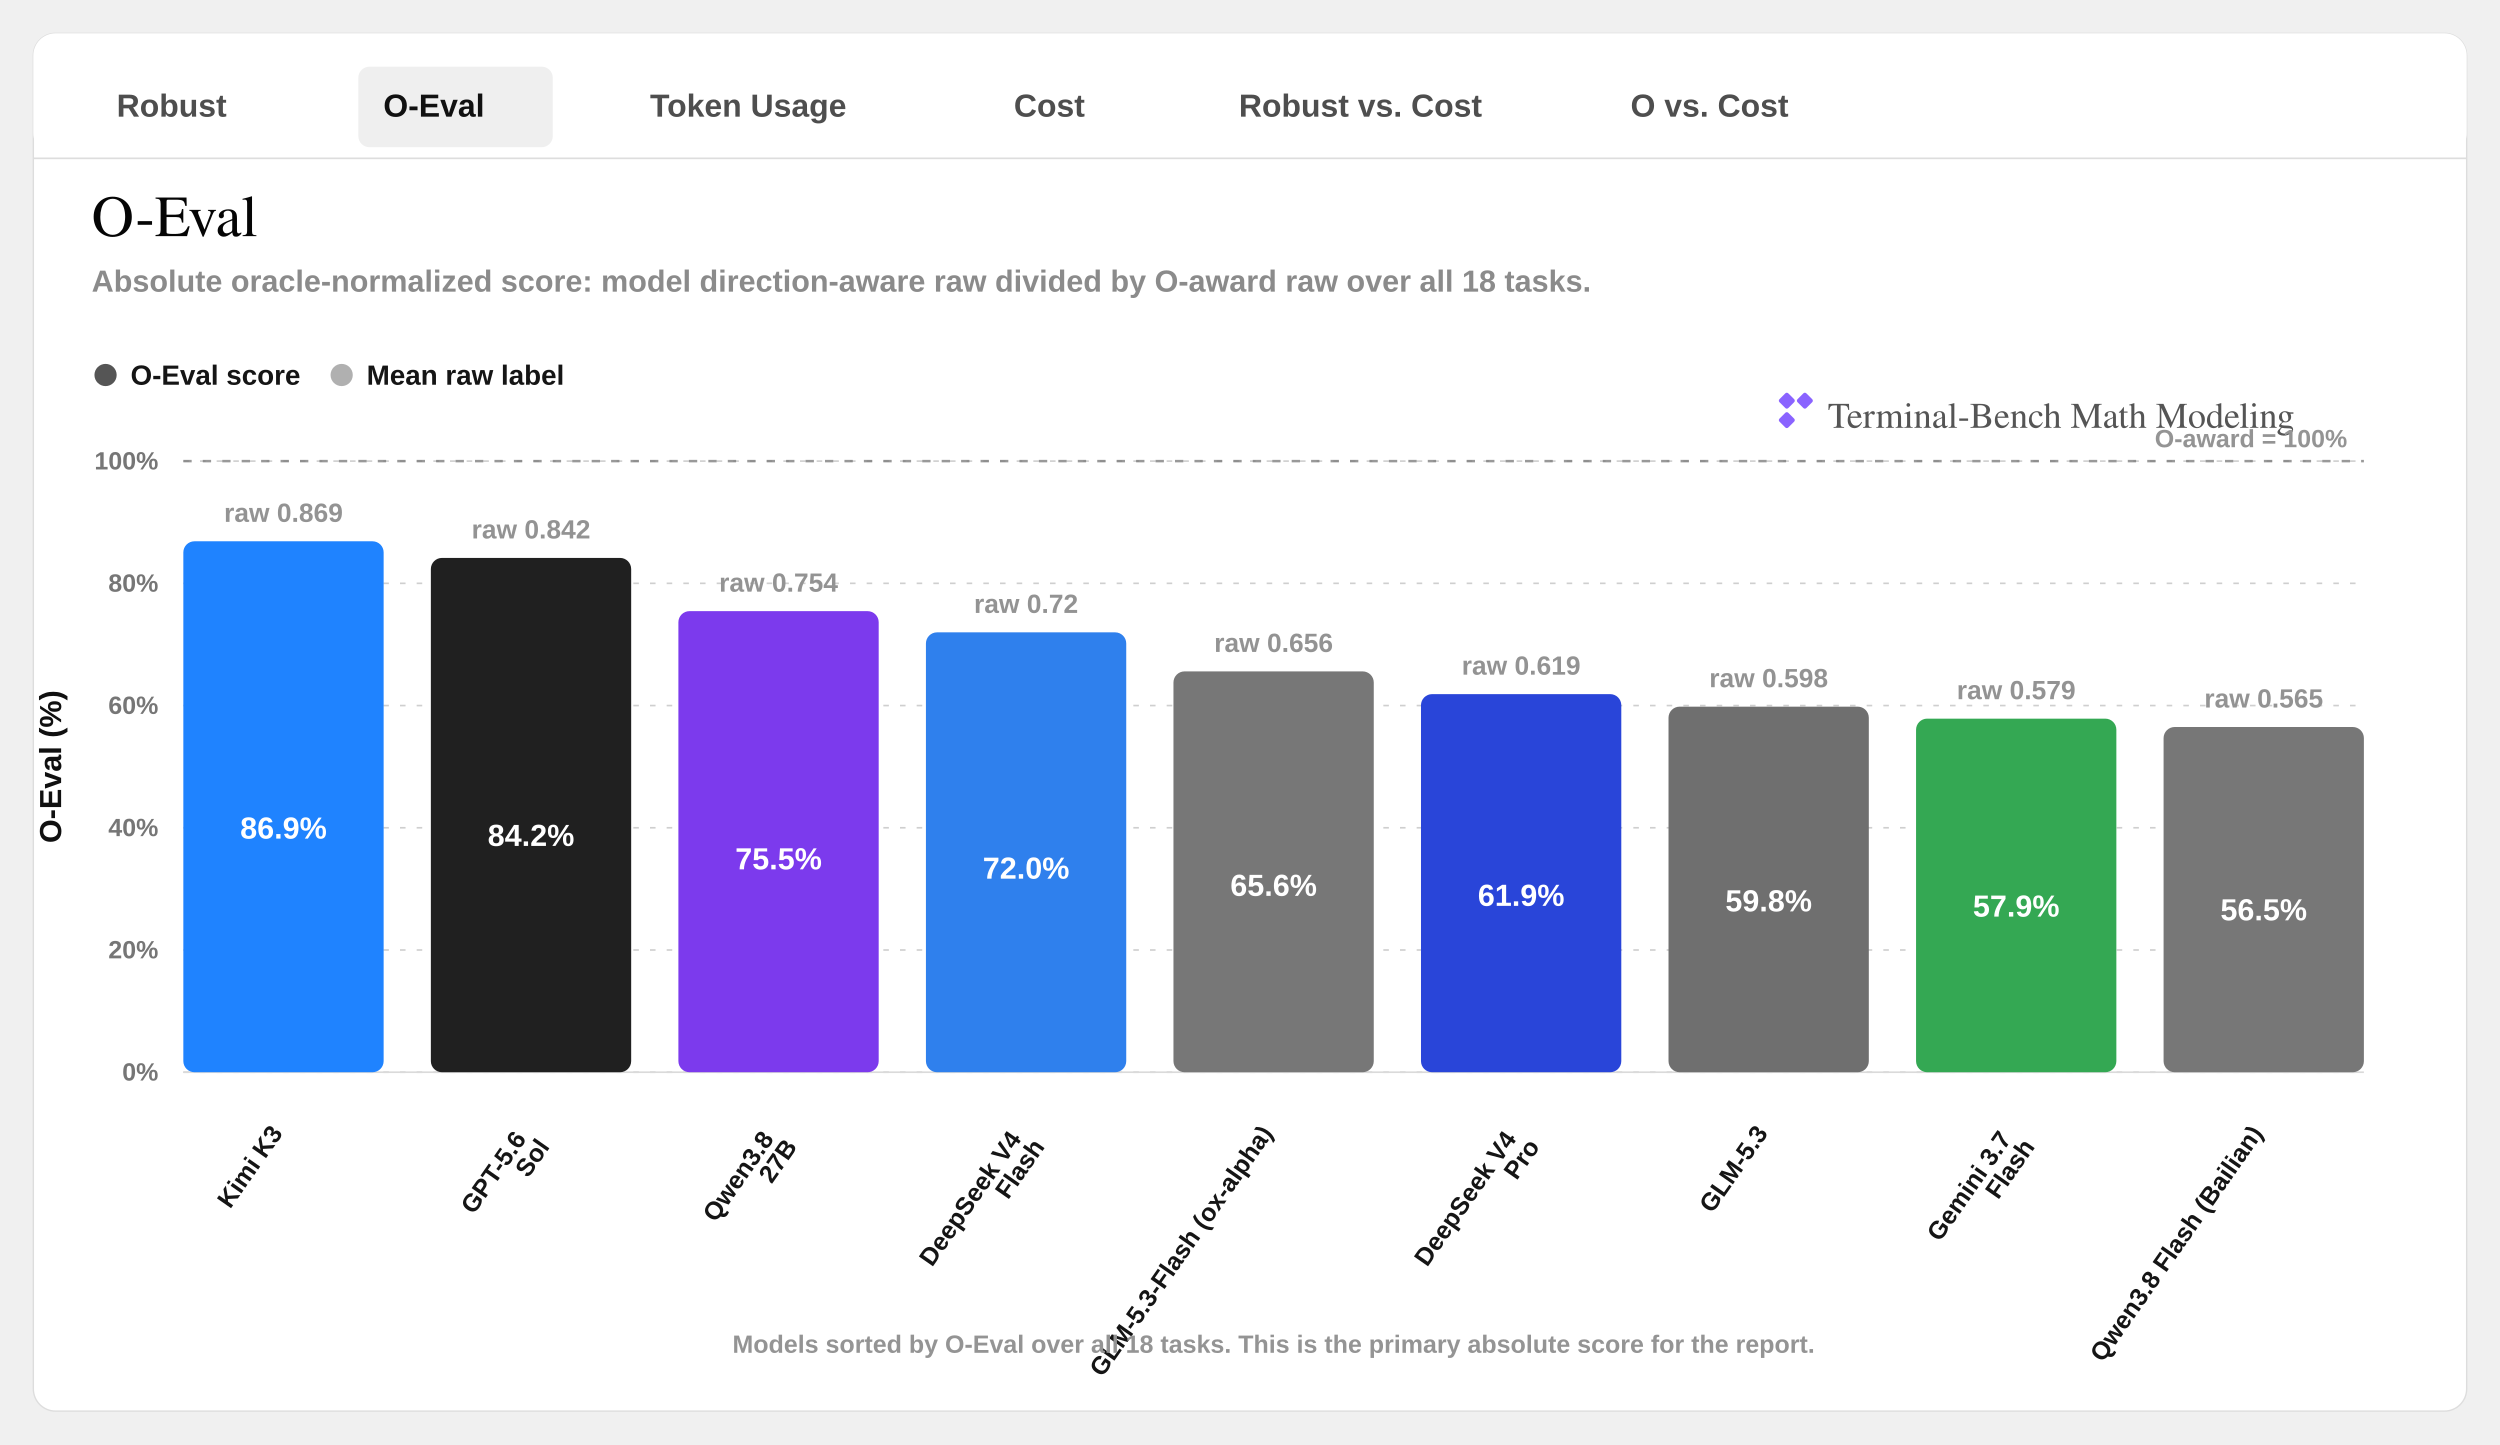
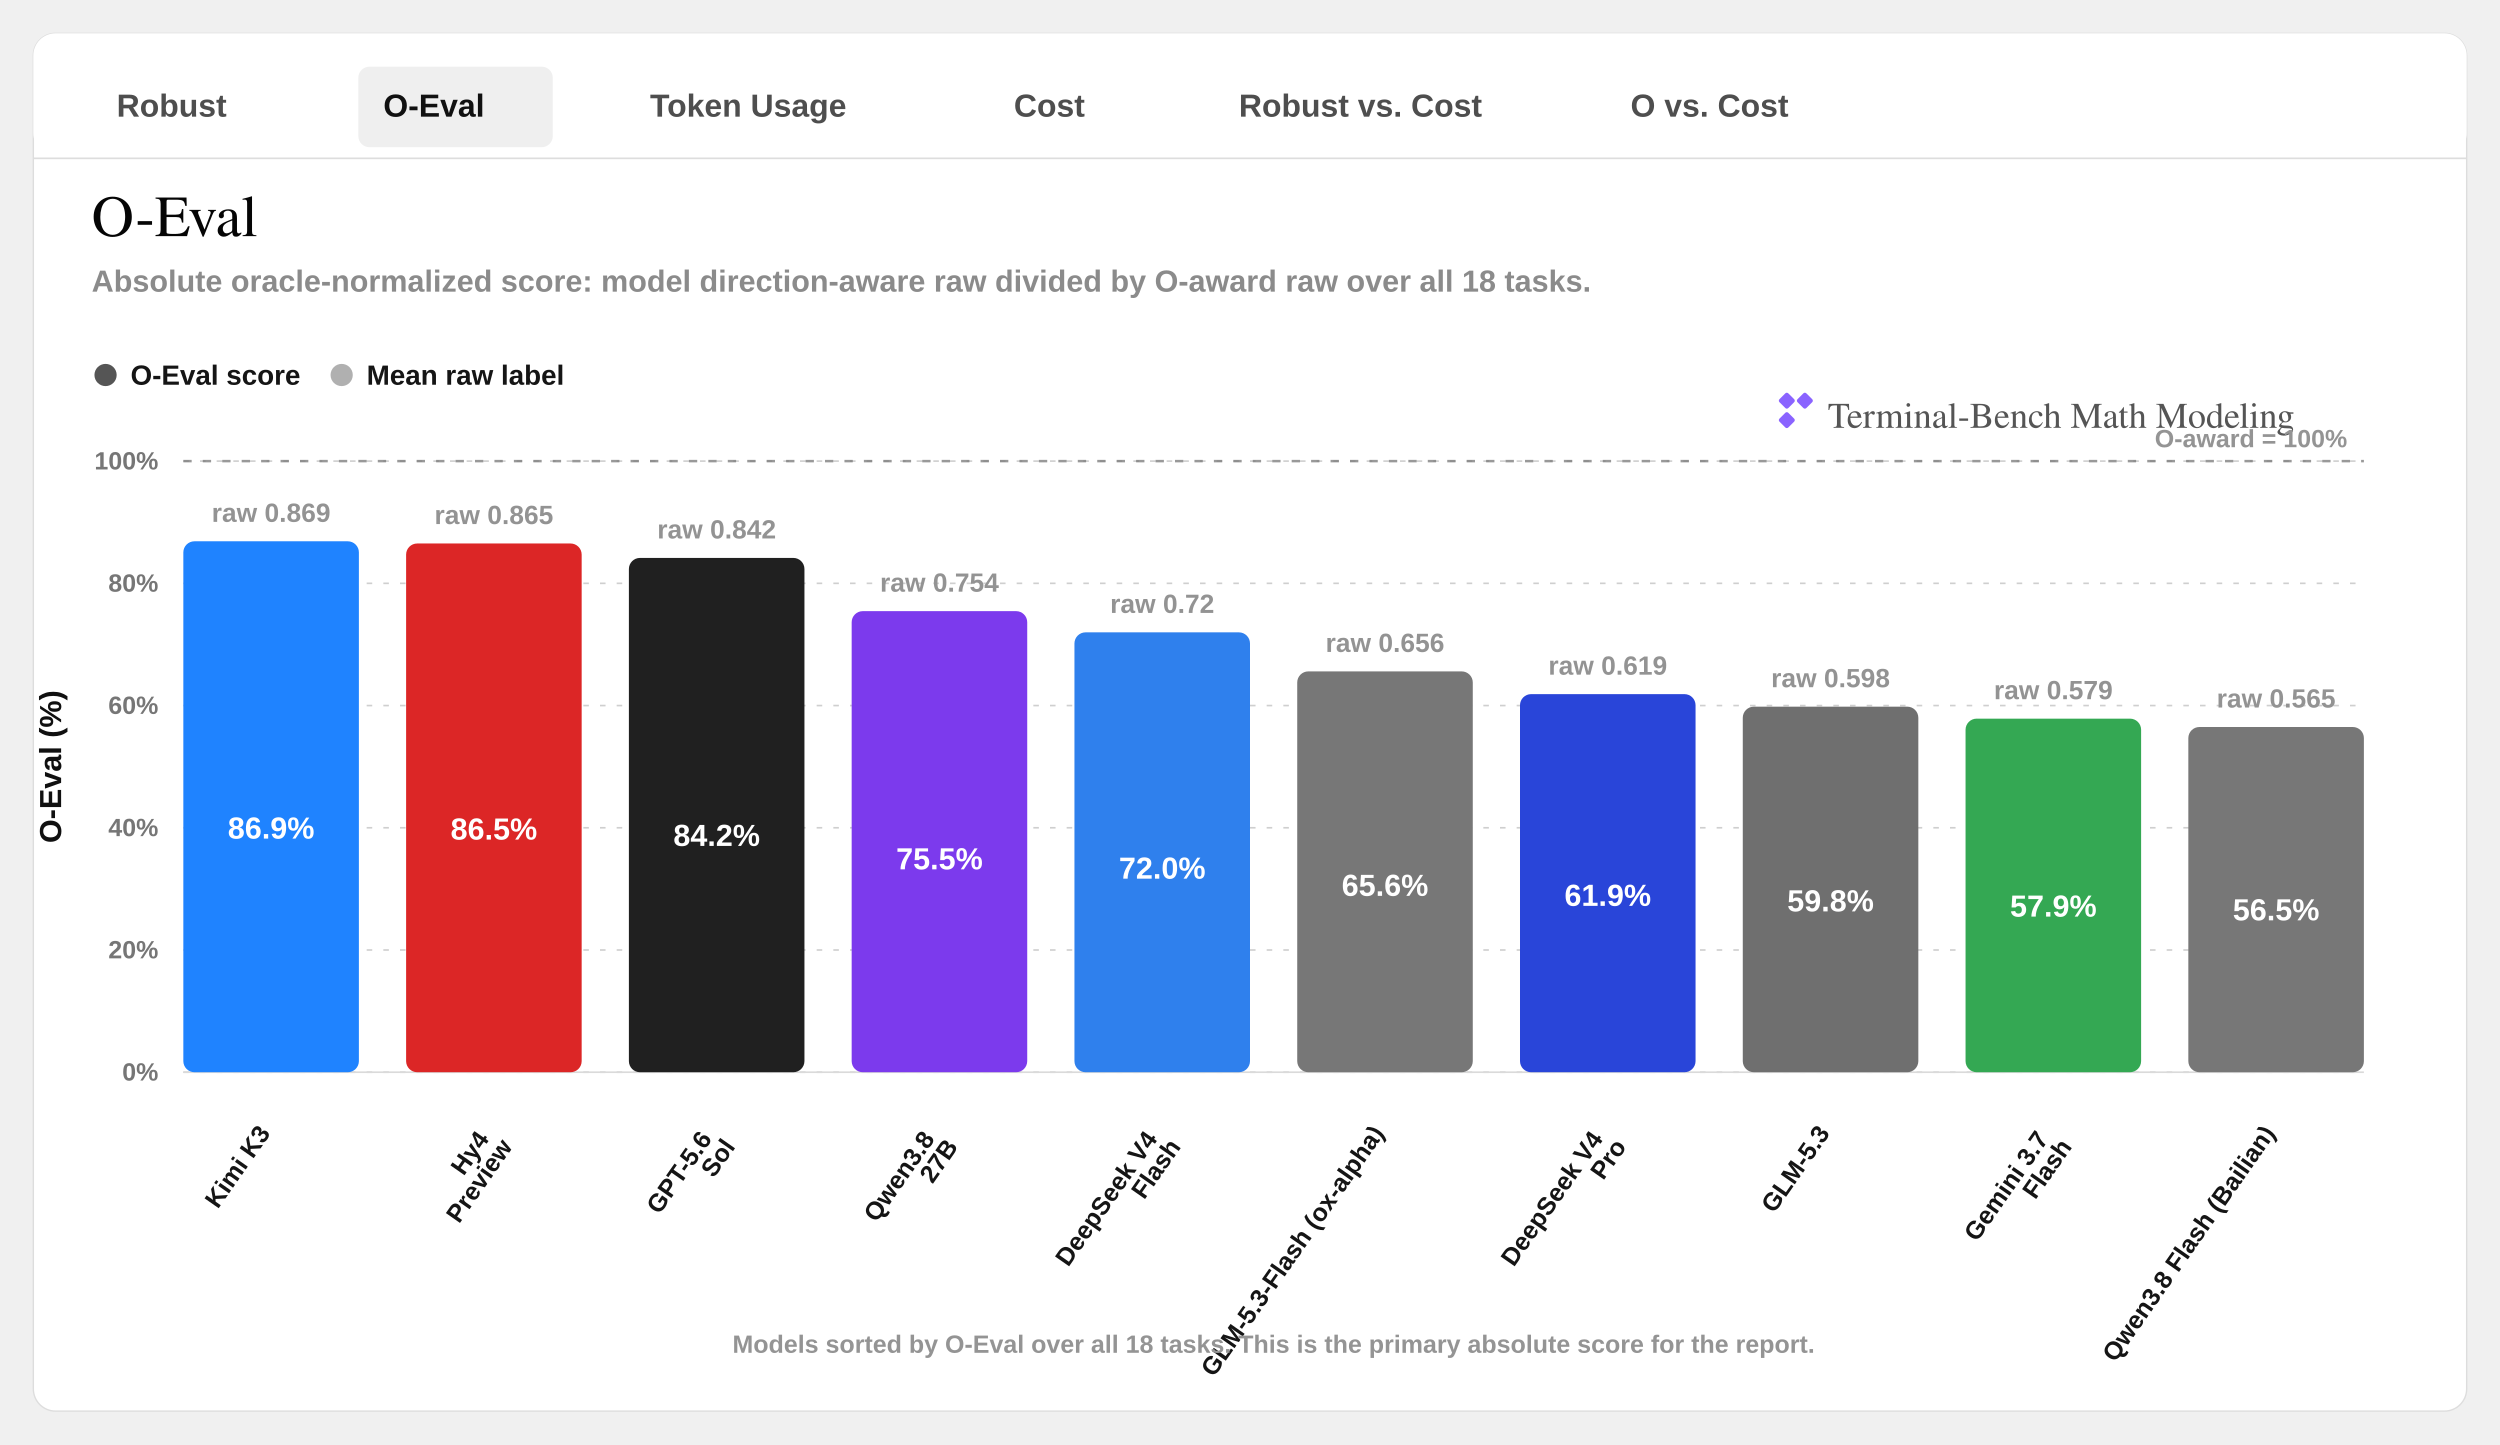
<svg xmlns="http://www.w3.org/2000/svg" width="1800" height="1040" viewBox="0 0 1800 1040" role="img">
  <style>
      .title { font-family: Georgia, Times, serif; font-size: 42px; fill: #050505; }
      .subtitle { font-family: Arial, Helvetica, sans-serif; font-size: 22px; fill: #8b8b8b; font-weight: 650; }
      .tab { font-family: Arial, Helvetica, sans-serif; font-size: 23px; fill: #4e4e4e; font-weight: 760; }
      .tab-active { fill: #111111; }
      .axis { font-family: Arial, Helvetica, sans-serif; font-size: 18px; fill: #767676; font-weight: 600; }
      .axis-title { font-family: Arial, Helvetica, sans-serif; font-size: 22px; fill: #101010; font-weight: 720; }
      .legend { font-family: Arial, Helvetica, sans-serif; font-size: 20px; fill: #151515; font-weight: 680; }
      .x-label { font-family: Arial, Helvetica, sans-serif; font-size: 18px; fill: #151515; font-weight: 650; }
      .bar-label { font-family: Arial, Helvetica, sans-serif; font-size: 22px; fill: #ffffff; font-weight: 800; }
      .top-label { font-family: Arial, Helvetica, sans-serif; font-size: 19px; fill: #939393; font-weight: 750; }
      .small-note { font-family: Arial, Helvetica, sans-serif; font-size: 18px; fill: #949494; font-weight: 650; }
      .point-label { font-family: Arial, Helvetica, sans-serif; font-size: 19px; fill: #4a4a4a; font-weight: 700; }
      .brand { font-family: Georgia, Times, serif; font-size: 26px; fill: #555555; }
    </style>
  <rect x="24.00" y="24.00" width="1752.00" height="992.00" fill="#ffffff" stroke="#dddddd" rx="16.00" />
  <rect x="24.00" y="24.00" width="1752.00" height="88.00" fill="#ffffff" rx="16.00" />
  <text x="84.00" y="84.00" text-anchor="start" class="tab">Robust</text>
  <rect x="258.00" y="48.00" width="140.00" height="58.00" fill="#efefef" rx="8.00" />
  <text x="276.00" y="84.00" text-anchor="start" class="tab tab-active">O-Eval</text>
  <text x="468.00" y="84.00" text-anchor="start" class="tab">Token Usage</text>
  <text x="730.00" y="84.00" text-anchor="start" class="tab">Cost</text>
  <text x="892.00" y="84.00" text-anchor="start" class="tab">Robust vs. Cost</text>
  <text x="1174.00" y="84.00" text-anchor="start" class="tab">O vs. Cost</text>
  <line x1="24.00" y1="114.00" x2="1776.00" y2="114.00" stroke="#dddddd" stroke-width="1.20" />
  <text x="66.00" y="170.00" text-anchor="start" class="title">O-Eval</text>
  <text x="66.00" y="210.00" text-anchor="start" class="subtitle">Absolute oracle-normalized score: model direction-aware raw divided by O-award raw over all 18 tasks.</text>
  <circle cx="76.00" cy="270.00" r="8.00" fill="#555555" />
  <text x="94.00" y="277.00" text-anchor="start" class="legend">O-Eval score</text>
  <circle cx="246.00" cy="270.00" r="8.00" fill="#b0b0b0" />
  <text x="264.00" y="277.00" text-anchor="start" class="legend">Mean raw label</text>
  <rect x="1282.00" y="284.00" width="9" height="9" rx="1.5" fill="#8a63ff" transform="rotate(-45 1286.50 288.50)" />
  <rect x="1295.00" y="284.00" width="9" height="9" rx="1.5" fill="#8a63ff" transform="rotate(-45 1299.50 288.50)" />
  <rect x="1282.00" y="298.00" width="9" height="9" rx="1.5" fill="#8a63ff" transform="rotate(-45 1286.50 302.50)" />
  <text x="1316.00" y="308.00" text-anchor="start" class="brand">Terminal-Bench Math Modeling</text>
  <line x1="132.00" y1="772.00" x2="1702.00" y2="772.00" stroke="#cfcfcf" stroke-width="1.20" stroke-dasharray="4 8" />
  <text x="114.00" y="778.00" text-anchor="end" class="axis">0%</text>
  <line x1="132.00" y1="684.00" x2="1702.00" y2="684.00" stroke="#cfcfcf" stroke-width="1.20" stroke-dasharray="4 8" />
  <text x="114.00" y="690.00" text-anchor="end" class="axis">20%</text>
  <line x1="132.00" y1="596.00" x2="1702.00" y2="596.00" stroke="#cfcfcf" stroke-width="1.20" stroke-dasharray="4 8" />
  <text x="114.00" y="602.00" text-anchor="end" class="axis">40%</text>
  <line x1="132.00" y1="508.00" x2="1702.00" y2="508.00" stroke="#cfcfcf" stroke-width="1.20" stroke-dasharray="4 8" />
  <text x="114.00" y="514.00" text-anchor="end" class="axis">60%</text>
  <line x1="132.00" y1="420.00" x2="1702.00" y2="420.00" stroke="#cfcfcf" stroke-width="1.20" stroke-dasharray="4 8" />
  <text x="114.00" y="426.00" text-anchor="end" class="axis">80%</text>
  <line x1="132.00" y1="332.00" x2="1702.00" y2="332.00" stroke="#cfcfcf" stroke-width="1.20" stroke-dasharray="4 8" />
  <text x="114.00" y="338.00" text-anchor="end" class="axis">100%</text>
  <line x1="132.00" y1="772.00" x2="1702.00" y2="772.00" stroke="#dadada" stroke-width="1.20" />
  <line x1="132.00" y1="332.00" x2="1702.00" y2="332.00" stroke="#777777" stroke-width="1.80" stroke-dasharray="6 8" opacity="0.750" />
  <text x="1690.00" y="322.00" text-anchor="end" class="small-note">O-award = 100%</text>
  <text x="44.00" y="552.00" text-anchor="middle" class="axis-title" transform="rotate(-90 44.00 552.00)">O-Eval (%)</text>
-   <rect x="132.00" y="389.73" width="144.22" height="382.27" fill="#1f83ff" rx="8.00" />
-   <text x="204.11" y="603.80" text-anchor="middle" class="bar-label">86.9%</text>
-   <text x="204.11" y="375.73" text-anchor="middle" class="top-label">raw 0.869</text>
-   <g transform="translate(204.11,816.00) rotate(-55)">
+   <rect x="132.00" y="389.73" width="126.40" height="382.27" fill="#1f83ff" rx="8.00" />
+   <text x="195.20" y="603.80" text-anchor="middle" class="bar-label">86.9%</text>
+   <text x="195.20" y="375.73" text-anchor="middle" class="top-label">raw 0.869</text>
+   <g transform="translate(195.20,816.00) rotate(-55)">
    <text class="x-label" text-anchor="end">
      <tspan x="0" dy="0">Kimi K3</tspan>
    </text>
  </g>
-   <rect x="310.22" y="401.70" width="144.22" height="370.30" fill="#202020" rx="8.00" />
-   <text x="382.33" y="609.07" text-anchor="middle" class="bar-label">84.2%</text>
-   <text x="382.33" y="387.70" text-anchor="middle" class="top-label">raw 0.842</text>
-   <g transform="translate(382.33,816.00) rotate(-55)">
+   <rect x="292.40" y="391.31" width="126.40" height="380.69" fill="#dc2626" rx="8.00" />
+   <text x="355.60" y="604.50" text-anchor="middle" class="bar-label">86.5%</text>
+   <text x="355.60" y="377.31" text-anchor="middle" class="top-label">raw 0.865</text>
+   <g transform="translate(355.60,816.00) rotate(-55)">
+     <text class="x-label" text-anchor="end">
+       <tspan x="0" dy="0">Hy4</tspan>
+       <tspan x="0" dy="17">Preview</tspan>
+     </text>
+   </g>
+   <rect x="452.80" y="401.70" width="126.40" height="370.30" fill="#202020" rx="8.00" />
+   <text x="516.00" y="609.07" text-anchor="middle" class="bar-label">84.2%</text>
+   <text x="516.00" y="387.70" text-anchor="middle" class="top-label">raw 0.842</text>
+   <g transform="translate(516.00,816.00) rotate(-55)">
    <text class="x-label" text-anchor="end">
      <tspan x="0" dy="0">GPT-5.6</tspan>
      <tspan x="0" dy="17">Sol</tspan>
    </text>
  </g>
-   <rect x="488.44" y="440.02" width="144.22" height="331.98" fill="#7c3aed" rx="8.00" />
-   <text x="560.56" y="625.93" text-anchor="middle" class="bar-label">75.5%</text>
-   <text x="560.56" y="426.02" text-anchor="middle" class="top-label">raw 0.754</text>
-   <g transform="translate(560.56,816.00) rotate(-55)">
+   <rect x="613.20" y="440.02" width="126.40" height="331.98" fill="#7c3aed" rx="8.00" />
+   <text x="676.40" y="625.93" text-anchor="middle" class="bar-label">75.5%</text>
+   <text x="676.40" y="426.02" text-anchor="middle" class="top-label">raw 0.754</text>
+   <g transform="translate(676.40,816.00) rotate(-55)">
    <text class="x-label" text-anchor="end">
      <tspan x="0" dy="0">Qwen3.8</tspan>
      <tspan x="0" dy="17">27B</tspan>
    </text>
  </g>
-   <rect x="666.67" y="455.29" width="144.22" height="316.71" fill="#2f80ed" rx="8.00" />
-   <text x="738.78" y="632.65" text-anchor="middle" class="bar-label">72.0%</text>
-   <text x="738.78" y="441.29" text-anchor="middle" class="top-label">raw 0.72</text>
-   <g transform="translate(738.78,816.00) rotate(-55)">
+   <rect x="773.60" y="455.29" width="126.40" height="316.71" fill="#2f80ed" rx="8.00" />
+   <text x="836.80" y="632.65" text-anchor="middle" class="bar-label">72.0%</text>
+   <text x="836.80" y="441.29" text-anchor="middle" class="top-label">raw 0.72</text>
+   <g transform="translate(836.80,816.00) rotate(-55)">
    <text class="x-label" text-anchor="end">
      <tspan x="0" dy="0">DeepSeek V4</tspan>
      <tspan x="0" dy="17">Flash</tspan>
    </text>
  </g>
-   <rect x="844.89" y="483.40" width="144.22" height="288.60" fill="#777777" rx="8.00" />
-   <text x="917.00" y="645.02" text-anchor="middle" class="bar-label">65.6%</text>
-   <text x="917.00" y="469.40" text-anchor="middle" class="top-label">raw 0.656</text>
-   <g transform="translate(917.00,816.00) rotate(-55)">
+   <rect x="934.00" y="483.40" width="126.40" height="288.60" fill="#777777" rx="8.00" />
+   <text x="997.20" y="645.02" text-anchor="middle" class="bar-label">65.6%</text>
+   <text x="997.20" y="469.40" text-anchor="middle" class="top-label">raw 0.656</text>
+   <g transform="translate(997.20,816.00) rotate(-55)">
    <text class="x-label" text-anchor="end">
      <tspan x="0" dy="0">GLM-5.3-Flash (ox-alpha)</tspan>
    </text>
  </g>
-   <rect x="1023.11" y="499.77" width="144.22" height="272.23" fill="#2945d9" rx="8.00" />
-   <text x="1095.22" y="652.22" text-anchor="middle" class="bar-label">61.9%</text>
-   <text x="1095.22" y="485.77" text-anchor="middle" class="top-label">raw 0.619</text>
-   <g transform="translate(1095.22,816.00) rotate(-55)">
+   <rect x="1094.40" y="499.77" width="126.40" height="272.23" fill="#2945d9" rx="8.00" />
+   <text x="1157.60" y="652.22" text-anchor="middle" class="bar-label">61.9%</text>
+   <text x="1157.60" y="485.77" text-anchor="middle" class="top-label">raw 0.619</text>
+   <g transform="translate(1157.60,816.00) rotate(-55)">
    <text class="x-label" text-anchor="end">
      <tspan x="0" dy="0">DeepSeek V4</tspan>
      <tspan x="0" dy="17">Pro</tspan>
    </text>
  </g>
-   <rect x="1201.33" y="508.79" width="144.22" height="263.21" fill="#6f6f6f" rx="8.00" />
-   <text x="1273.44" y="656.19" text-anchor="middle" class="bar-label">59.8%</text>
-   <text x="1273.44" y="494.79" text-anchor="middle" class="top-label">raw 0.598</text>
-   <g transform="translate(1273.44,816.00) rotate(-55)">
+   <rect x="1254.80" y="508.79" width="126.40" height="263.21" fill="#6f6f6f" rx="8.00" />
+   <text x="1318.00" y="656.19" text-anchor="middle" class="bar-label">59.8%</text>
+   <text x="1318.00" y="494.79" text-anchor="middle" class="top-label">raw 0.598</text>
+   <g transform="translate(1318.00,816.00) rotate(-55)">
    <text class="x-label" text-anchor="end">
      <tspan x="0" dy="0">GLM-5.3</tspan>
    </text>
  </g>
-   <rect x="1379.56" y="517.42" width="144.22" height="254.58" fill="#34a853" rx="8.00" />
-   <text x="1451.67" y="659.98" text-anchor="middle" class="bar-label">57.9%</text>
-   <text x="1451.67" y="503.42" text-anchor="middle" class="top-label">raw 0.579</text>
-   <g transform="translate(1451.67,816.00) rotate(-55)">
+   <rect x="1415.20" y="517.42" width="126.40" height="254.58" fill="#34a853" rx="8.00" />
+   <text x="1478.40" y="659.98" text-anchor="middle" class="bar-label">57.9%</text>
+   <text x="1478.40" y="503.42" text-anchor="middle" class="top-label">raw 0.579</text>
+   <g transform="translate(1478.40,816.00) rotate(-55)">
    <text class="x-label" text-anchor="end">
      <tspan x="0" dy="0">Gemini 3.7</tspan>
      <tspan x="0" dy="17">Flash</tspan>
    </text>
  </g>
-   <rect x="1557.78" y="523.44" width="144.22" height="248.56" fill="#777777" rx="8.00" />
-   <text x="1629.89" y="662.64" text-anchor="middle" class="bar-label">56.5%</text>
-   <text x="1629.89" y="509.44" text-anchor="middle" class="top-label">raw 0.565</text>
-   <g transform="translate(1629.89,816.00) rotate(-55)">
+   <rect x="1575.60" y="523.44" width="126.40" height="248.56" fill="#777777" rx="8.00" />
+   <text x="1638.80" y="662.64" text-anchor="middle" class="bar-label">56.5%</text>
+   <text x="1638.80" y="509.44" text-anchor="middle" class="top-label">raw 0.565</text>
+   <g transform="translate(1638.80,816.00) rotate(-55)">
    <text class="x-label" text-anchor="end">
      <tspan x="0" dy="0">Qwen3.8 Flash (Bailian)</tspan>
    </text>
  </g>
  <text x="917.00" y="974.00" text-anchor="middle" class="small-note">Models sorted by O-Eval over all 18 tasks. This is the primary absolute score for the report.</text>
</svg>
